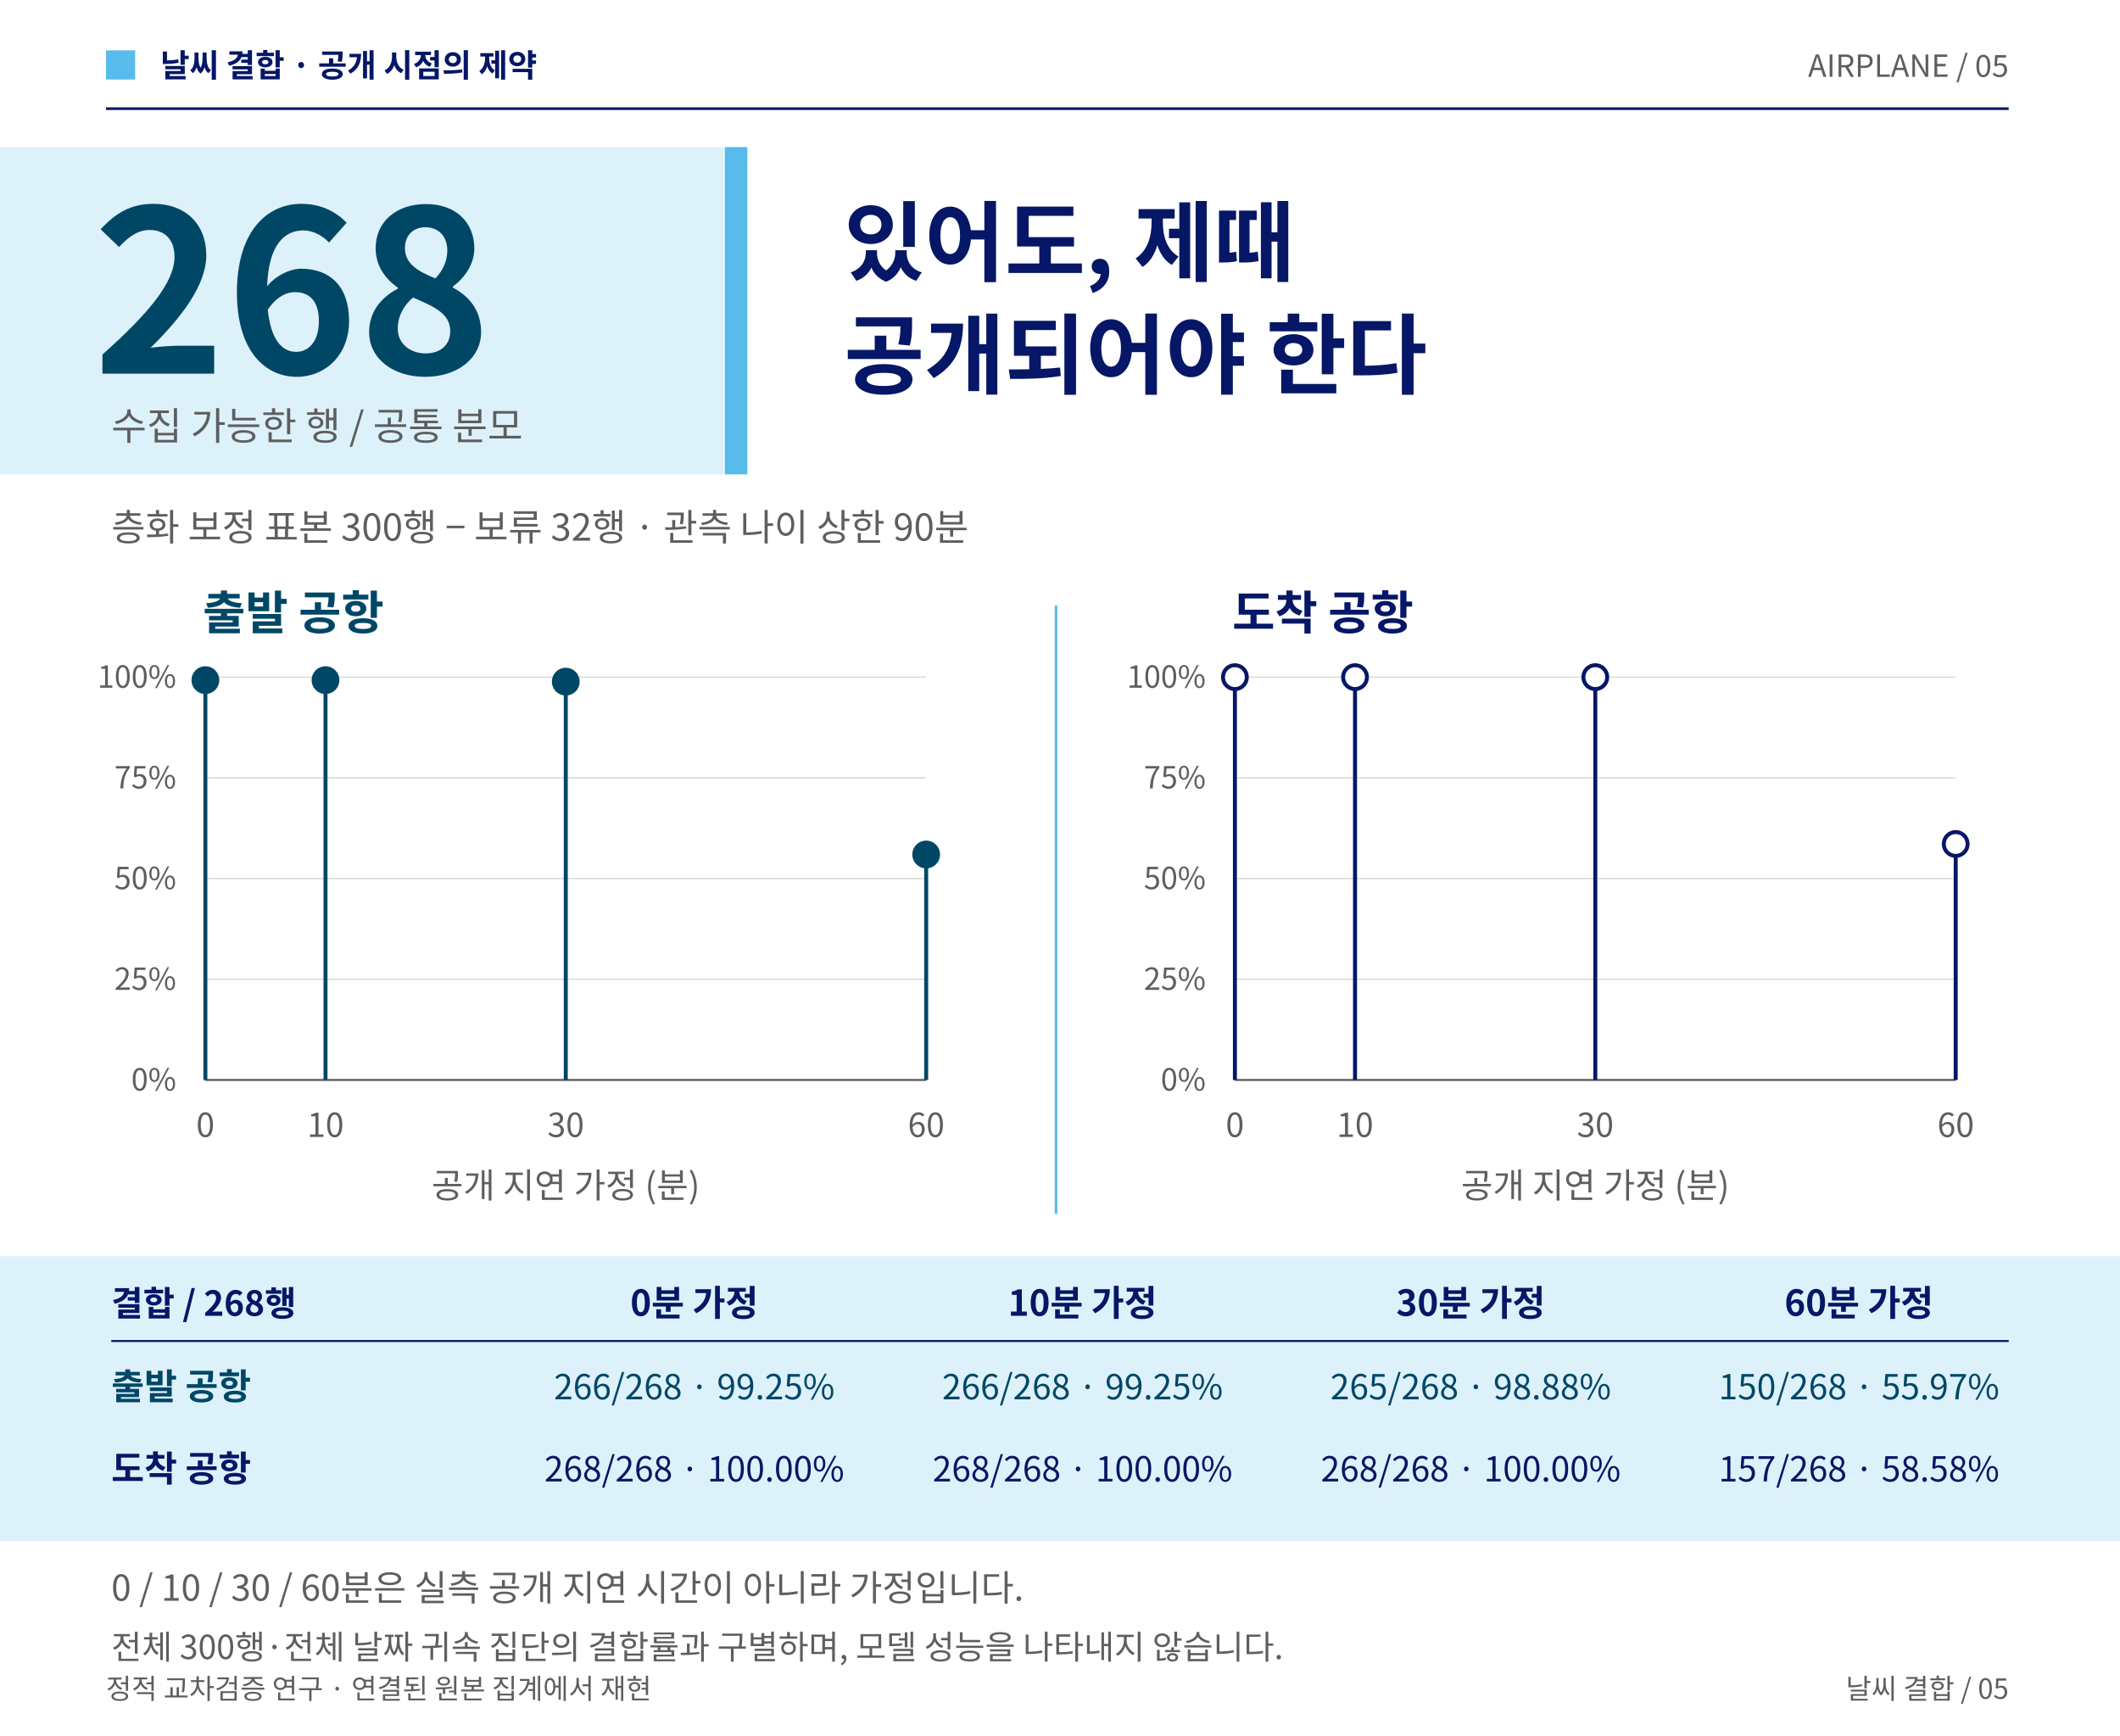
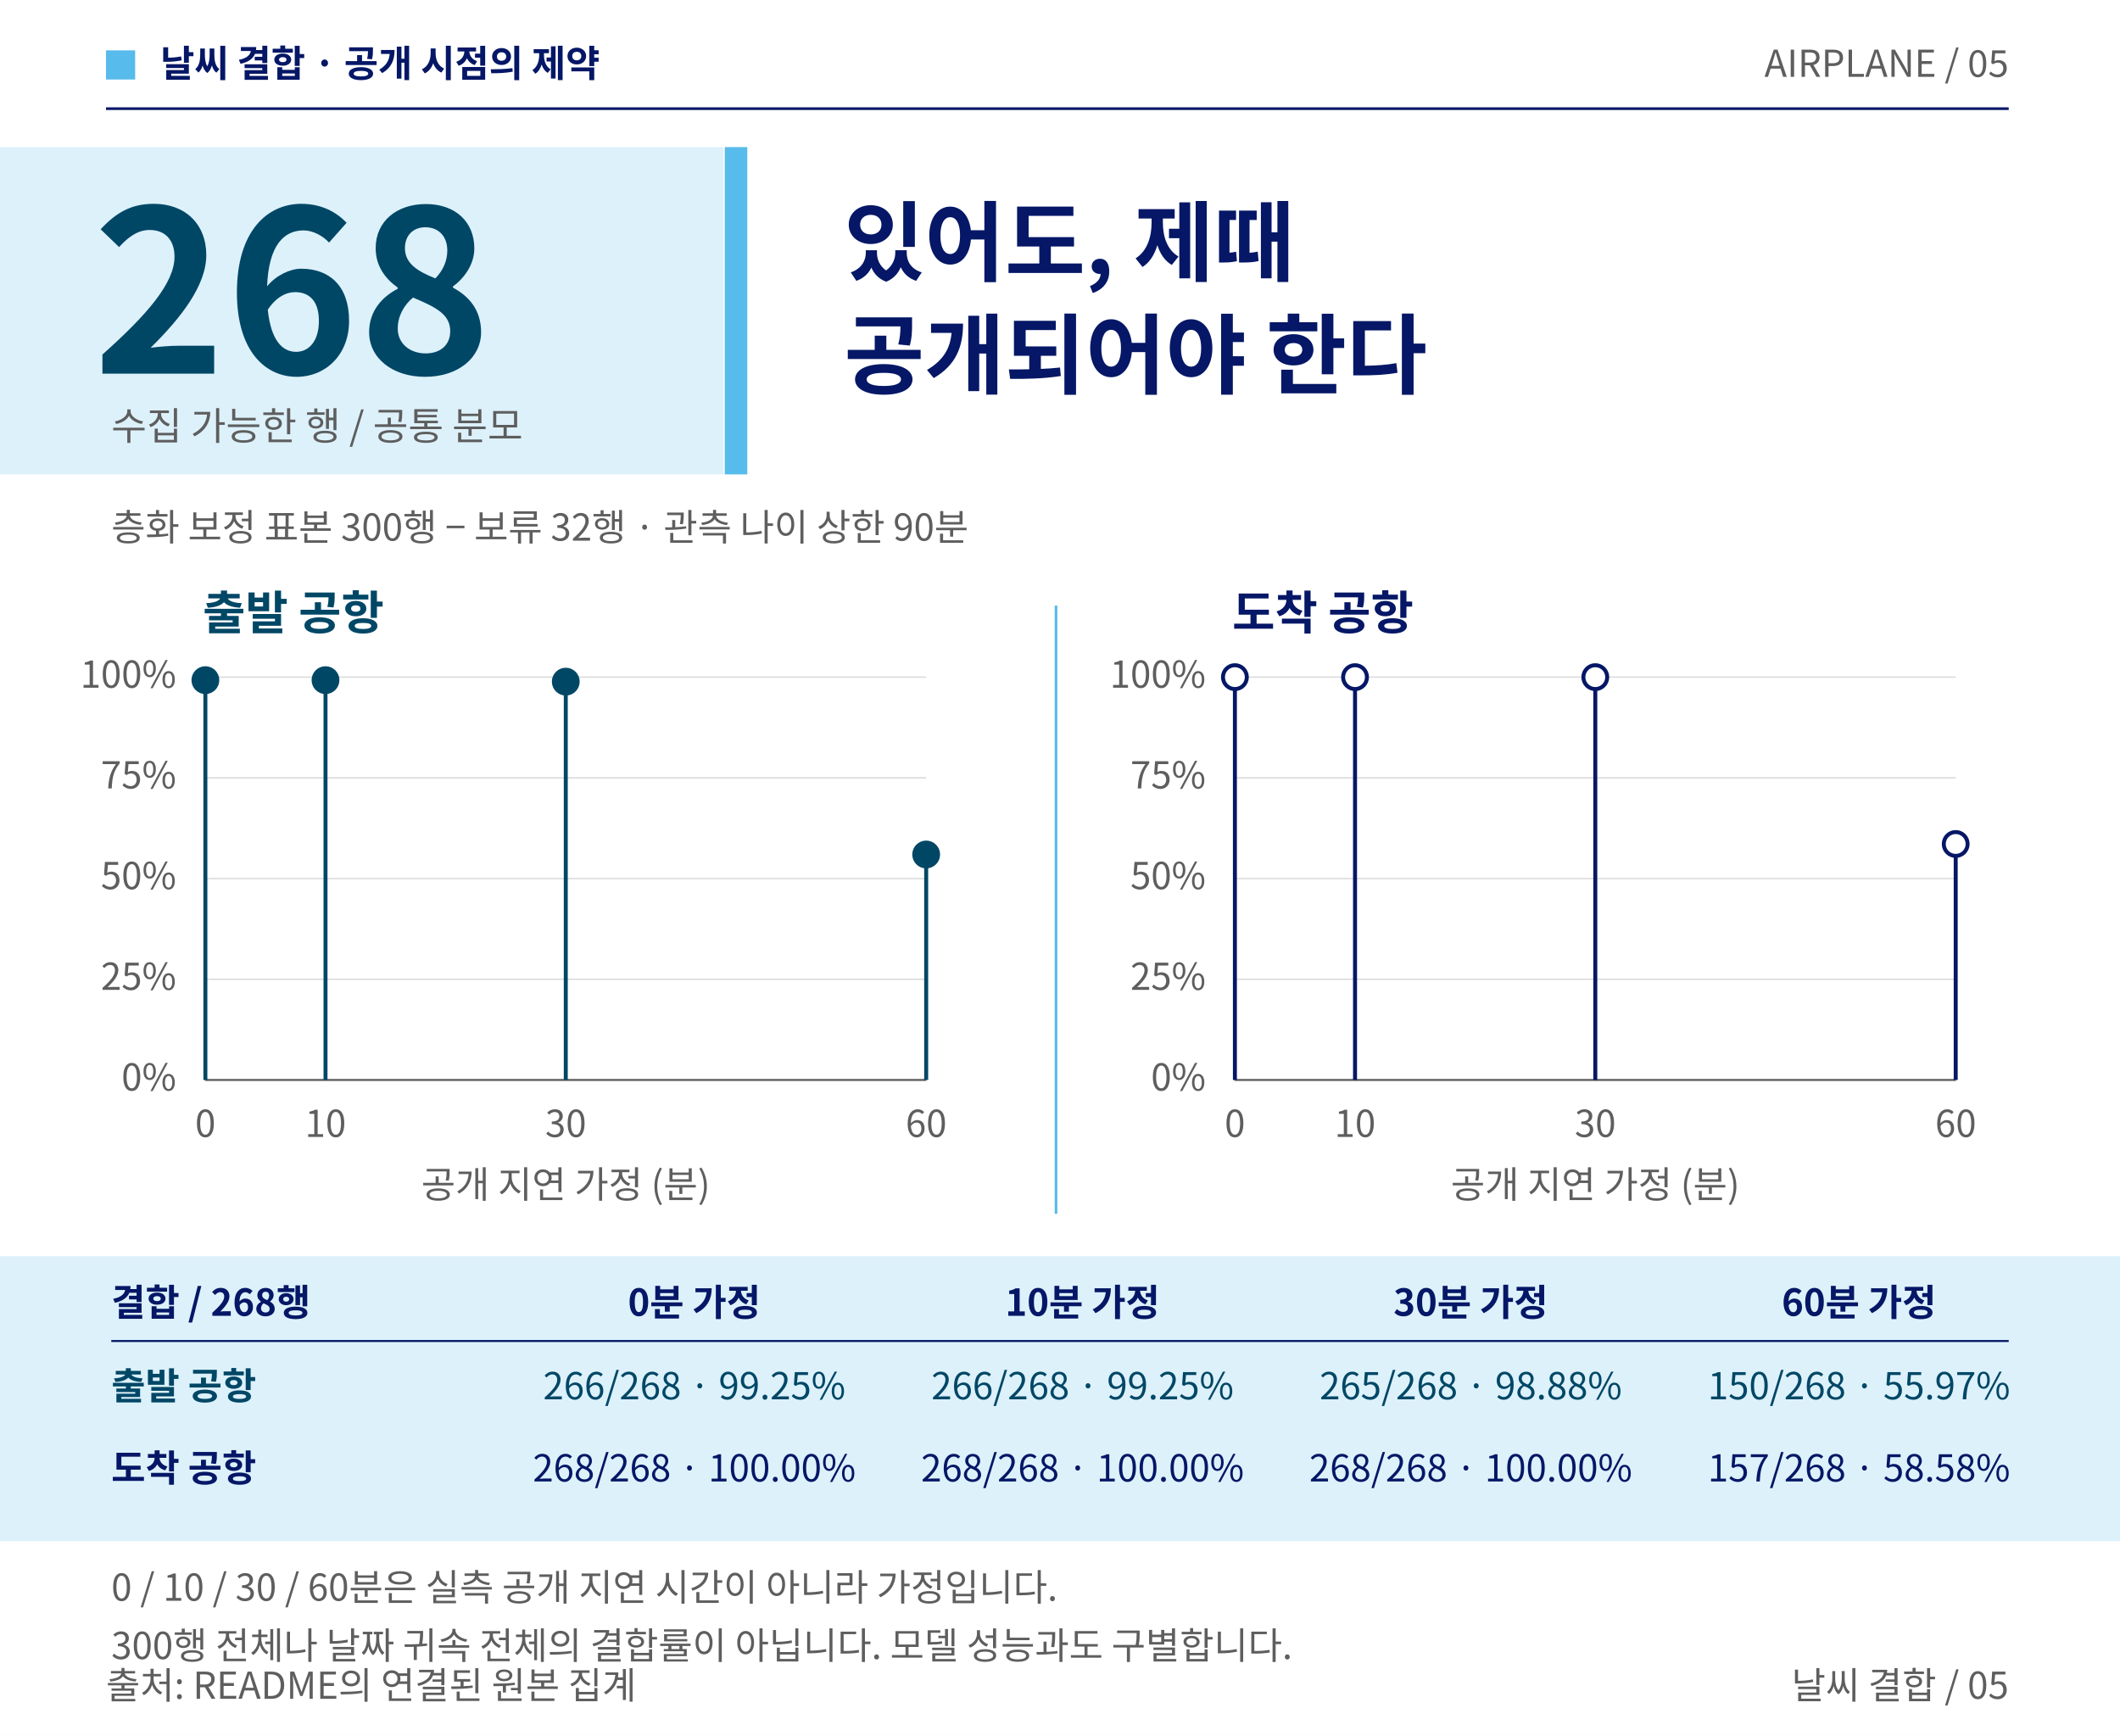
- <svg xmlns="http://www.w3.org/2000/svg" width="1600" height="1310" viewBox="0 0 1600 1310" role="img" aria-labelledby="title desc" data-design="korean-air-palette-d" data-chart-type="latency-small-multiple-lollipops">
+ <svg xmlns="http://www.w3.org/2000/svg" width="1600" height="1310" viewBox="0 0 1600 1310" role="img" aria-labelledby="title desc" data-design="refined-evidence-f" data-chart-type="latency-small-multiple-lollipops">
  <style>text{font-family:"Noto Sans CJK KR","Malgun Gothic","Apple SD Gothic Neo",sans-serif;font-variant-numeric:tabular-nums}</style>
  <rect width="1600" height="1310" fill="#FFFFFF" />
  <rect x="0.000" y="111.000" width="546.000" height="247.000" fill="#DDF1FB" />
  <rect x="547.000" y="111.000" width="17.000" height="247.000" fill="#57BBEB" />
  <rect x="80.000" y="38.000" width="22.000" height="22.000" fill="#57BBEB" />
-   <text x="121.000" y="58.000" font-size="24" fill="#051766" font-weight="600" text-anchor="start">날씨 결합 · 공개 시점의 제약</text>
-   <text x="1516.000" y="58.000" font-size="23" fill="#5E5E5E" font-weight="400" text-anchor="end">AIRPLANE  /  05</text>
+   <text x="121.000" y="58.000" font-size="28" fill="#051766" font-weight="600" text-anchor="start">날씨 결합 · 공개 시점의 제약</text>
+   <text x="1516.000" y="58.000" font-size="28" fill="#5E5E5E" font-weight="400" text-anchor="end">AIRPLANE  /  05</text>
  <line x1="80.000" y1="82.000" x2="1516.000" y2="82.000" stroke="#051766" stroke-width="2" />
  <text x="70.000" y="282.000" font-size="170" fill="#004766" font-weight="700" text-anchor="start" style="font-family:Noto Sans CJK KR, Malgun Gothic, Apple SD Gothic Neo, sans-serif">268</text>
  <text x="84.000" y="332.000" font-size="29" fill="#5E5E5E" font-weight="400" text-anchor="start">수집 가능한 행 / 공통 분모</text>
  <text x="637.000" y="207.000" font-size="66" fill="#051766" font-weight="700" text-anchor="start" style="font-family:Noto Sans CJK KR, Malgun Gothic, Apple SD Gothic Neo, sans-serif">있어도, 제때</text>
  <text x="637.000" y="292.000" font-size="66" fill="#051766" font-weight="700" text-anchor="start" style="font-family:Noto Sans CJK KR, Malgun Gothic, Apple SD Gothic Neo, sans-serif">공개되어야 한다</text>
  <text x="84.000" y="408.000" font-size="28" fill="#5E5E5E" font-weight="400" text-anchor="start">층화 보정 표본 300행 − 보류 32행 · 관측 나이 상한 90분</text>
  <text x="153.000" y="475.000" font-size="35" fill="#004766" font-weight="700" text-anchor="start">출발 공항</text>
  <line x1="155.000" y1="815.000" x2="699.000" y2="815.000" stroke="#D9D9D9" stroke-width="1" />
-   <text x="133.000" y="823.000" font-size="23" fill="#5E5E5E" font-weight="400" text-anchor="end">0%</text>
+   <text x="133.000" y="823.000" font-size="28" fill="#5E5E5E" font-weight="400" text-anchor="end">0%</text>
  <line x1="155.000" y1="739.000" x2="699.000" y2="739.000" stroke="#D9D9D9" stroke-width="1" />
-   <text x="133.000" y="747.000" font-size="23" fill="#5E5E5E" font-weight="400" text-anchor="end">25%</text>
+   <text x="133.000" y="747.000" font-size="28" fill="#5E5E5E" font-weight="400" text-anchor="end">25%</text>
  <line x1="155.000" y1="663.000" x2="699.000" y2="663.000" stroke="#D9D9D9" stroke-width="1" />
-   <text x="133.000" y="671.000" font-size="23" fill="#5E5E5E" font-weight="400" text-anchor="end">50%</text>
+   <text x="133.000" y="671.000" font-size="28" fill="#5E5E5E" font-weight="400" text-anchor="end">50%</text>
  <line x1="155.000" y1="587.000" x2="699.000" y2="587.000" stroke="#D9D9D9" stroke-width="1" />
-   <text x="133.000" y="595.000" font-size="23" fill="#5E5E5E" font-weight="400" text-anchor="end">75%</text>
+   <text x="133.000" y="595.000" font-size="28" fill="#5E5E5E" font-weight="400" text-anchor="end">75%</text>
  <line x1="155.000" y1="511.000" x2="699.000" y2="511.000" stroke="#D9D9D9" stroke-width="1" />
-   <text x="133.000" y="519.000" font-size="23" fill="#5E5E5E" font-weight="400" text-anchor="end">100%</text>
+   <text x="133.000" y="519.000" font-size="28" fill="#5E5E5E" font-weight="400" text-anchor="end">100%</text>
  <line x1="155.000" y1="511.000" x2="155.000" y2="815.000" stroke="#5E5E5E" stroke-width="1.5" />
  <line x1="155.000" y1="815.000" x2="699.000" y2="815.000" stroke="#5E5E5E" stroke-width="1.5" />
  <line x1="155.000" y1="815.000" x2="155.000" y2="513.269" stroke="#004766" stroke-width="3" />
  <circle cx="155.000" cy="513.269" r="9" fill="#004766" stroke="#004766" stroke-width="3" />
-   <text x="155.000" y="858.000" font-size="25" fill="#5E5E5E" font-weight="400" text-anchor="middle">0</text>
+   <text x="155.000" y="858.000" font-size="28" fill="#5E5E5E" font-weight="400" text-anchor="middle">0</text>
  <line x1="245.667" y1="815.000" x2="245.667" y2="513.269" stroke="#004766" stroke-width="3" />
  <circle cx="245.667" cy="513.269" r="9" fill="#004766" stroke="#004766" stroke-width="3" />
-   <text x="245.667" y="858.000" font-size="25" fill="#5E5E5E" font-weight="400" text-anchor="middle">10</text>
+   <text x="245.667" y="858.000" font-size="28" fill="#5E5E5E" font-weight="400" text-anchor="middle">10</text>
  <line x1="427.000" y1="815.000" x2="427.000" y2="514.403" stroke="#004766" stroke-width="3" />
  <circle cx="427.000" cy="514.403" r="9" fill="#004766" stroke="#004766" stroke-width="3" />
-   <text x="427.000" y="858.000" font-size="25" fill="#5E5E5E" font-weight="400" text-anchor="middle">30</text>
+   <text x="427.000" y="858.000" font-size="28" fill="#5E5E5E" font-weight="400" text-anchor="middle">30</text>
  <line x1="699.000" y1="815.000" x2="699.000" y2="644.851" stroke="#004766" stroke-width="3" />
  <circle cx="699.000" cy="644.851" r="9" fill="#004766" stroke="#004766" stroke-width="3" />
-   <text x="699.000" y="858.000" font-size="25" fill="#5E5E5E" font-weight="400" text-anchor="middle">60</text>
-   <text x="427.000" y="904.000" font-size="26" fill="#5E5E5E" font-weight="400" text-anchor="middle">공개 지연 가정 (분)</text>
+   <text x="699.000" y="858.000" font-size="28" fill="#5E5E5E" font-weight="400" text-anchor="middle">60</text>
+   <text x="427.000" y="904.000" font-size="28" fill="#5E5E5E" font-weight="400" text-anchor="middle">공개 지연 가정 (분)</text>
  <text x="930.000" y="475.000" font-size="35" fill="#051766" font-weight="700" text-anchor="start">도착 공항</text>
  <line x1="932.000" y1="815.000" x2="1476.000" y2="815.000" stroke="#D9D9D9" stroke-width="1" />
-   <text x="910.000" y="823.000" font-size="23" fill="#5E5E5E" font-weight="400" text-anchor="end">0%</text>
+   <text x="910.000" y="823.000" font-size="28" fill="#5E5E5E" font-weight="400" text-anchor="end">0%</text>
  <line x1="932.000" y1="739.000" x2="1476.000" y2="739.000" stroke="#D9D9D9" stroke-width="1" />
-   <text x="910.000" y="747.000" font-size="23" fill="#5E5E5E" font-weight="400" text-anchor="end">25%</text>
+   <text x="910.000" y="747.000" font-size="28" fill="#5E5E5E" font-weight="400" text-anchor="end">25%</text>
  <line x1="932.000" y1="663.000" x2="1476.000" y2="663.000" stroke="#D9D9D9" stroke-width="1" />
-   <text x="910.000" y="671.000" font-size="23" fill="#5E5E5E" font-weight="400" text-anchor="end">50%</text>
+   <text x="910.000" y="671.000" font-size="28" fill="#5E5E5E" font-weight="400" text-anchor="end">50%</text>
  <line x1="932.000" y1="587.000" x2="1476.000" y2="587.000" stroke="#D9D9D9" stroke-width="1" />
-   <text x="910.000" y="595.000" font-size="23" fill="#5E5E5E" font-weight="400" text-anchor="end">75%</text>
+   <text x="910.000" y="595.000" font-size="28" fill="#5E5E5E" font-weight="400" text-anchor="end">75%</text>
  <line x1="932.000" y1="511.000" x2="1476.000" y2="511.000" stroke="#D9D9D9" stroke-width="1" />
-   <text x="910.000" y="519.000" font-size="23" fill="#5E5E5E" font-weight="400" text-anchor="end">100%</text>
+   <text x="910.000" y="519.000" font-size="28" fill="#5E5E5E" font-weight="400" text-anchor="end">100%</text>
  <line x1="932.000" y1="511.000" x2="932.000" y2="815.000" stroke="#5E5E5E" stroke-width="1.5" />
  <line x1="932.000" y1="815.000" x2="1476.000" y2="815.000" stroke="#5E5E5E" stroke-width="1.5" />
  <line x1="932.000" y1="815.000" x2="932.000" y2="511.000" stroke="#051766" stroke-width="3" />
  <circle cx="932.000" cy="511.000" r="9" fill="#FFFFFF" stroke="#051766" stroke-width="3" />
-   <text x="932.000" y="858.000" font-size="25" fill="#5E5E5E" font-weight="400" text-anchor="middle">0</text>
+   <text x="932.000" y="858.000" font-size="28" fill="#5E5E5E" font-weight="400" text-anchor="middle">0</text>
  <line x1="1022.667" y1="815.000" x2="1022.667" y2="511.000" stroke="#051766" stroke-width="3" />
  <circle cx="1022.667" cy="511.000" r="9" fill="#FFFFFF" stroke="#051766" stroke-width="3" />
-   <text x="1022.667" y="858.000" font-size="25" fill="#5E5E5E" font-weight="400" text-anchor="middle">10</text>
+   <text x="1022.667" y="858.000" font-size="28" fill="#5E5E5E" font-weight="400" text-anchor="middle">10</text>
  <line x1="1204.000" y1="815.000" x2="1204.000" y2="511.000" stroke="#051766" stroke-width="3" />
  <circle cx="1204.000" cy="511.000" r="9" fill="#FFFFFF" stroke="#051766" stroke-width="3" />
-   <text x="1204.000" y="858.000" font-size="25" fill="#5E5E5E" font-weight="400" text-anchor="middle">30</text>
+   <text x="1204.000" y="858.000" font-size="28" fill="#5E5E5E" font-weight="400" text-anchor="middle">30</text>
  <line x1="1476.000" y1="815.000" x2="1476.000" y2="636.910" stroke="#051766" stroke-width="3" />
  <circle cx="1476.000" cy="636.910" r="9" fill="#FFFFFF" stroke="#051766" stroke-width="3" />
-   <text x="1476.000" y="858.000" font-size="25" fill="#5E5E5E" font-weight="400" text-anchor="middle">60</text>
-   <text x="1204.000" y="904.000" font-size="26" fill="#5E5E5E" font-weight="400" text-anchor="middle">공개 지연 가정 (분)</text>
+   <text x="1476.000" y="858.000" font-size="28" fill="#5E5E5E" font-weight="400" text-anchor="middle">60</text>
+   <text x="1204.000" y="904.000" font-size="28" fill="#5E5E5E" font-weight="400" text-anchor="middle">공개 지연 가정 (분)</text>
  <line x1="797.000" y1="457.000" x2="797.000" y2="916.000" stroke="#57BBEB" stroke-width="2" />
  <rect x="0.000" y="948.000" width="1600.000" height="215.000" fill="#DDF1FB" />
-   <text x="84.000" y="993.000" font-size="26" fill="#051766" font-weight="600" text-anchor="start">결합 / 268행</text>
-   <text x="524.000" y="993.000" font-size="27" fill="#051766" font-weight="600" text-anchor="middle">0분 가정</text>
-   <text x="524.000" y="1056.000" font-size="26" fill="#004766" font-weight="500" text-anchor="middle">266/268 · 99.25%</text>
-   <text x="524.000" y="1118.000" font-size="26" fill="#051766" font-weight="500" text-anchor="middle">268/268 · 100.00%</text>
-   <text x="817.000" y="993.000" font-size="27" fill="#051766" font-weight="600" text-anchor="middle">10분 가정</text>
-   <text x="817.000" y="1056.000" font-size="26" fill="#004766" font-weight="500" text-anchor="middle">266/268 · 99.25%</text>
-   <text x="817.000" y="1118.000" font-size="26" fill="#051766" font-weight="500" text-anchor="middle">268/268 · 100.00%</text>
-   <text x="1110.000" y="993.000" font-size="27" fill="#051766" font-weight="600" text-anchor="middle">30분 가정</text>
-   <text x="1110.000" y="1056.000" font-size="26" fill="#004766" font-weight="500" text-anchor="middle">265/268 · 98.88%</text>
-   <text x="1110.000" y="1118.000" font-size="26" fill="#051766" font-weight="500" text-anchor="middle">268/268 · 100.00%</text>
-   <text x="1403.000" y="993.000" font-size="27" fill="#051766" font-weight="600" text-anchor="middle">60분 가정</text>
-   <text x="1403.000" y="1056.000" font-size="26" fill="#004766" font-weight="500" text-anchor="middle">150/268 · 55.97%</text>
-   <text x="1403.000" y="1118.000" font-size="26" fill="#051766" font-weight="500" text-anchor="middle">157/268 · 58.58%</text>
+   <text x="84.000" y="993.000" font-size="28" fill="#051766" font-weight="600" text-anchor="start">결합 / 268행</text>
+   <text x="524.000" y="993.000" font-size="28" fill="#051766" font-weight="600" text-anchor="middle">0분 가정</text>
+   <text x="524.000" y="1056.000" font-size="28" fill="#004766" font-weight="500" text-anchor="middle">266/268 · 99.25%</text>
+   <text x="524.000" y="1118.000" font-size="28" fill="#051766" font-weight="500" text-anchor="middle">268/268 · 100.00%</text>
+   <text x="817.000" y="993.000" font-size="28" fill="#051766" font-weight="600" text-anchor="middle">10분 가정</text>
+   <text x="817.000" y="1056.000" font-size="28" fill="#004766" font-weight="500" text-anchor="middle">266/268 · 99.25%</text>
+   <text x="817.000" y="1118.000" font-size="28" fill="#051766" font-weight="500" text-anchor="middle">268/268 · 100.00%</text>
+   <text x="1110.000" y="993.000" font-size="28" fill="#051766" font-weight="600" text-anchor="middle">30분 가정</text>
+   <text x="1110.000" y="1056.000" font-size="28" fill="#004766" font-weight="500" text-anchor="middle">265/268 · 98.88%</text>
+   <text x="1110.000" y="1118.000" font-size="28" fill="#051766" font-weight="500" text-anchor="middle">268/268 · 100.00%</text>
+   <text x="1403.000" y="993.000" font-size="28" fill="#051766" font-weight="600" text-anchor="middle">60분 가정</text>
+   <text x="1403.000" y="1056.000" font-size="28" fill="#004766" font-weight="500" text-anchor="middle">150/268 · 55.97%</text>
+   <text x="1403.000" y="1118.000" font-size="28" fill="#051766" font-weight="500" text-anchor="middle">157/268 · 58.58%</text>
  <line x1="84.000" y1="1012.000" x2="1516.000" y2="1012.000" stroke="#051766" stroke-width="1.5" />
-   <text x="84.000" y="1056.000" font-size="27" fill="#004766" font-weight="600" text-anchor="start">출발 공항</text>
-   <text x="84.000" y="1118.000" font-size="27" fill="#051766" font-weight="600" text-anchor="start">도착 공항</text>
-   <text x="84.000" y="1208.000" font-size="27" fill="#5E5E5E" font-weight="400" text-anchor="start">0 / 10 / 30 / 60분은 실측 공개 지연 시간이 아니라 가정입니다.</text>
-   <text x="84.000" y="1252.000" font-size="25" fill="#5E5E5E" font-weight="400" text-anchor="start">전체 300행·전체 날짜 귀속 집단의 결합률과 구별하며, 모델 성능을 나타내지 않습니다.</text>
-   <text x="80.000" y="1282.000" font-size="21" fill="#5E5E5E" font-weight="400" text-anchor="start">정적 교차검증 연구 · 연결된 원본 집계에서 재현</text>
-   <text x="1516.000" y="1282.000" font-size="21" fill="#5E5E5E" font-weight="400" text-anchor="end">날씨 결합 / 05</text>
+   <text x="84.000" y="1056.000" font-size="28" fill="#004766" font-weight="600" text-anchor="start">출발 공항</text>
+   <text x="84.000" y="1118.000" font-size="28" fill="#051766" font-weight="600" text-anchor="start">도착 공항</text>
+   <text x="84.000" y="1208.000" font-size="28" fill="#5E5E5E" font-weight="400" text-anchor="start">0 / 10 / 30 / 60분은 실측 공개 지연 시간이 아니라 가정입니다.</text>
+   <text x="84.000" y="1252.000" font-size="28" fill="#5E5E5E" font-weight="400" text-anchor="start">300행 전체나 날짜 귀속 전체의 결합률이 아닙니다. 모델 성능과도 구별합니다.</text>
+   <text x="80.000" y="1282.000" font-size="28" fill="#5E5E5E" font-weight="400" text-anchor="start">출처: README의 연결된 원본 집계</text>
+   <text x="1516.000" y="1282.000" font-size="28" fill="#5E5E5E" font-weight="400" text-anchor="end">날씨 결합 / 05</text>
</svg>
